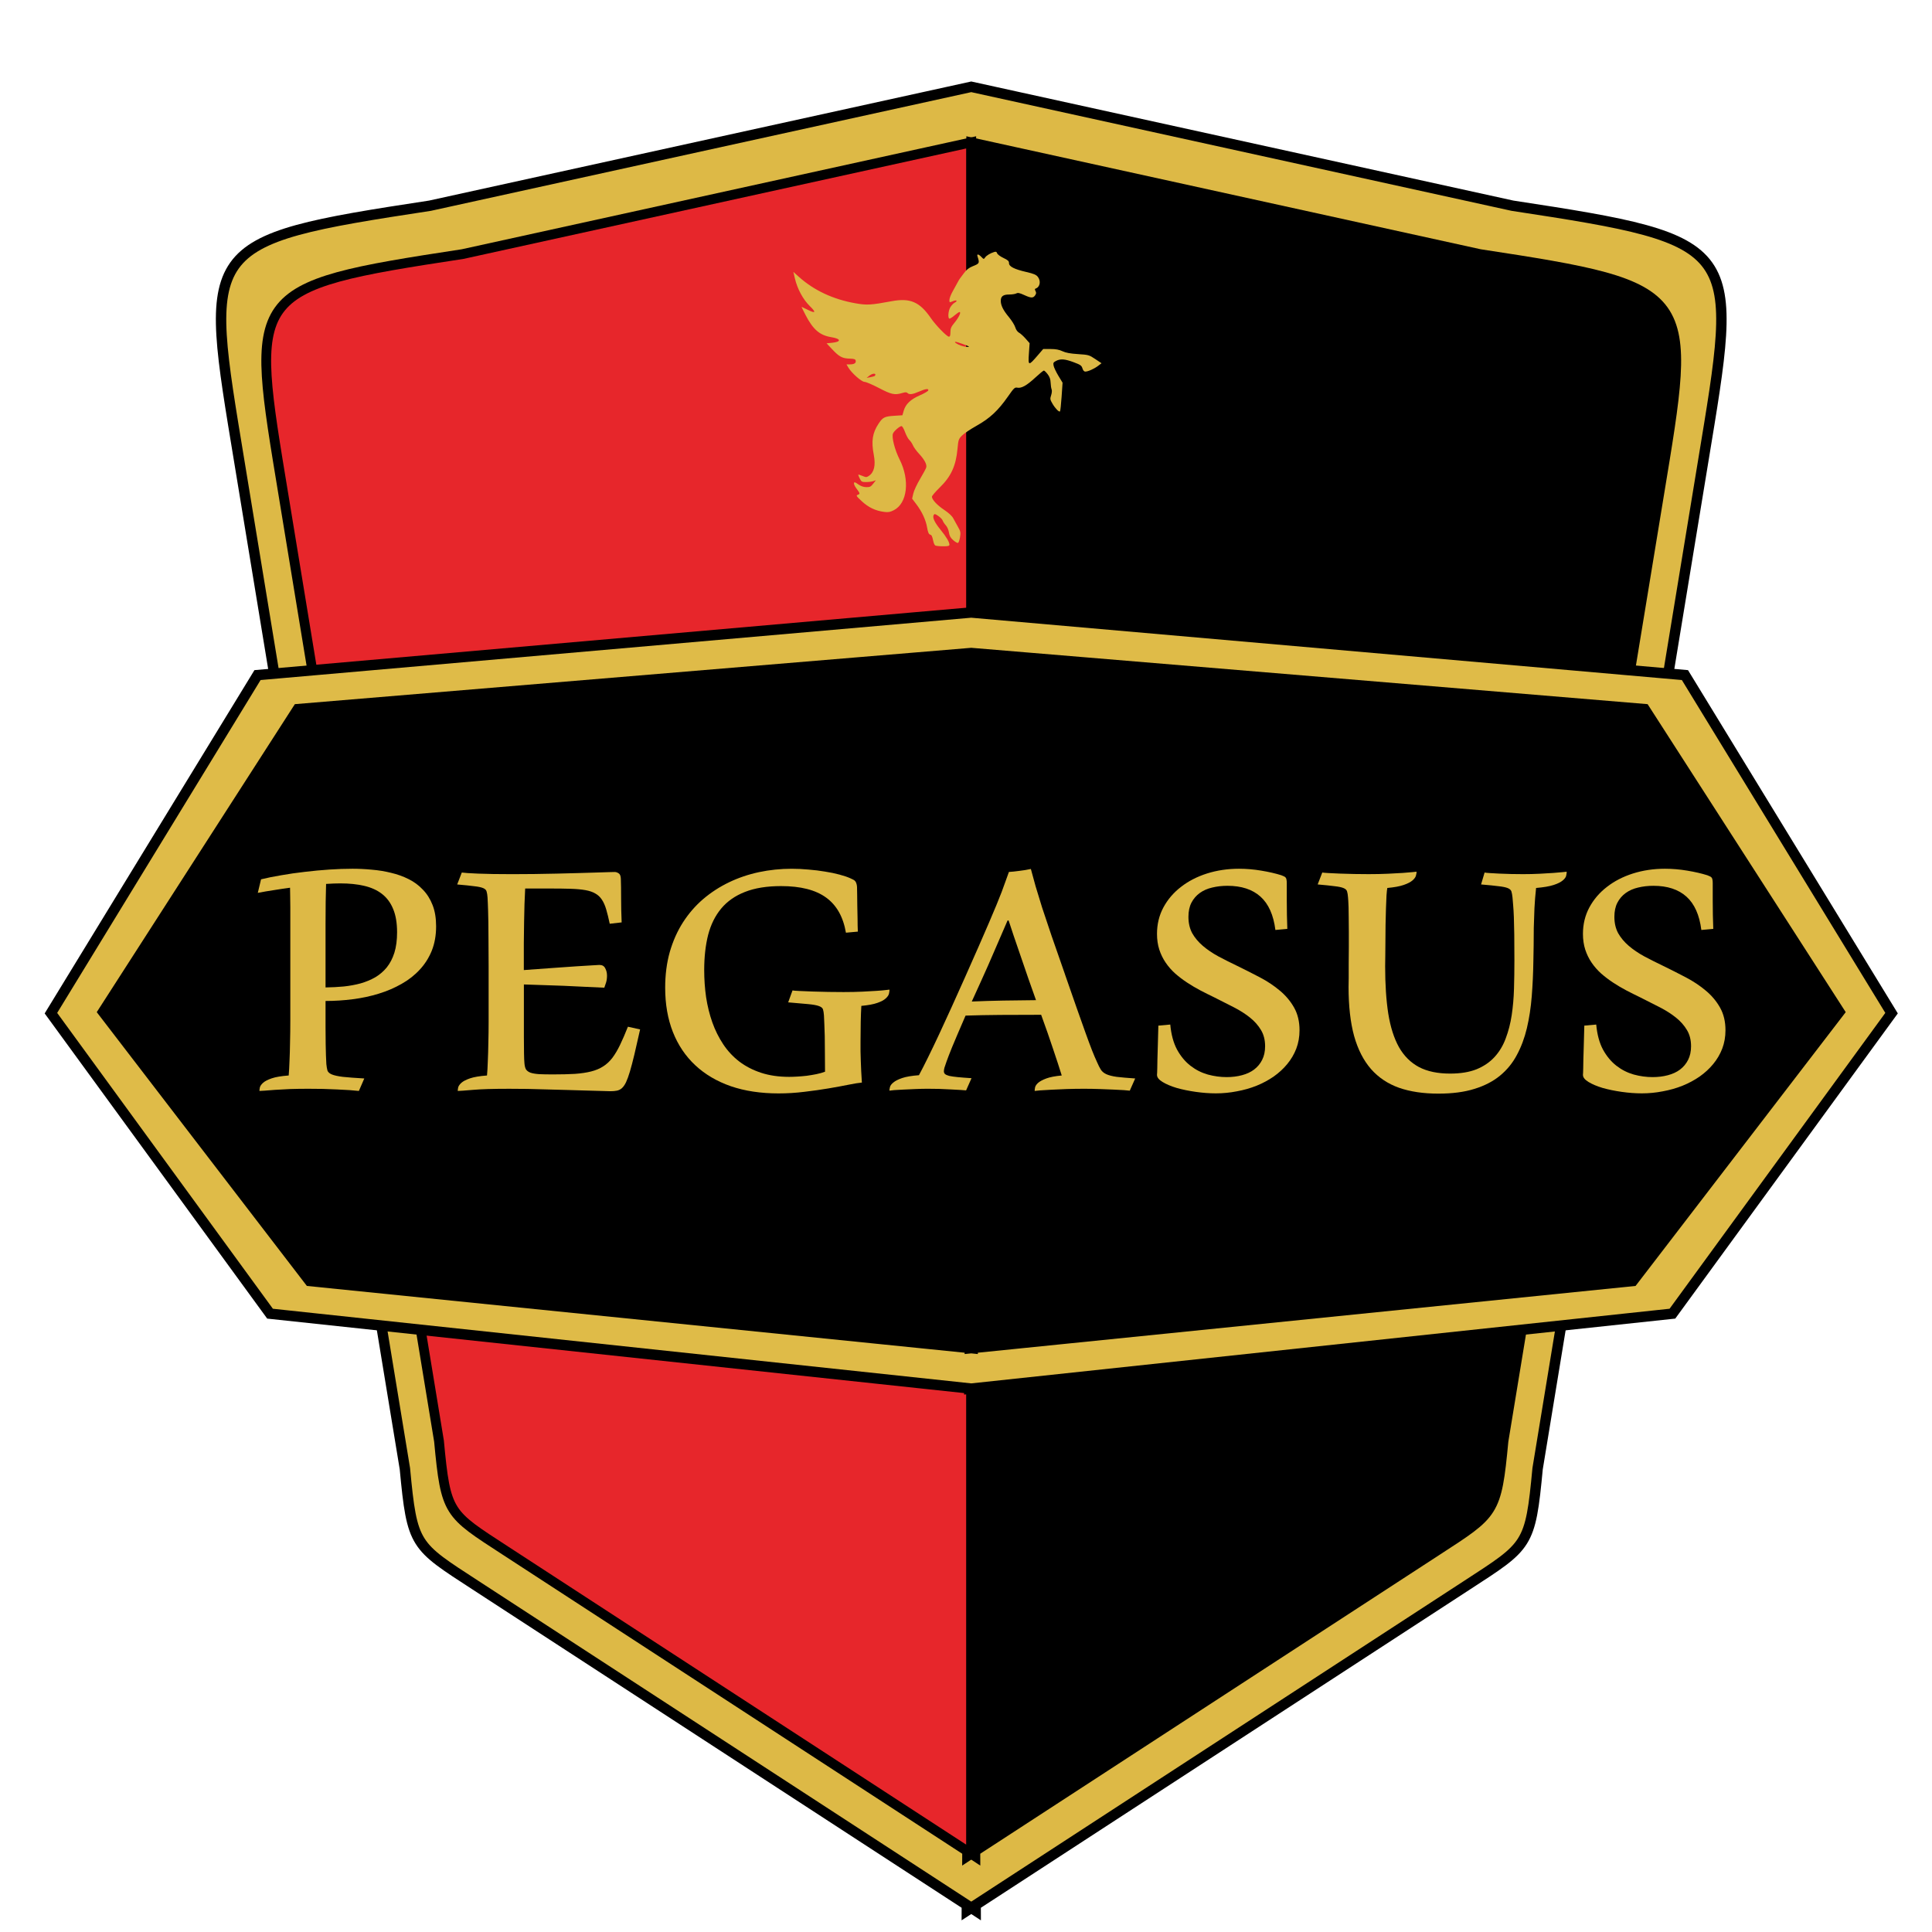
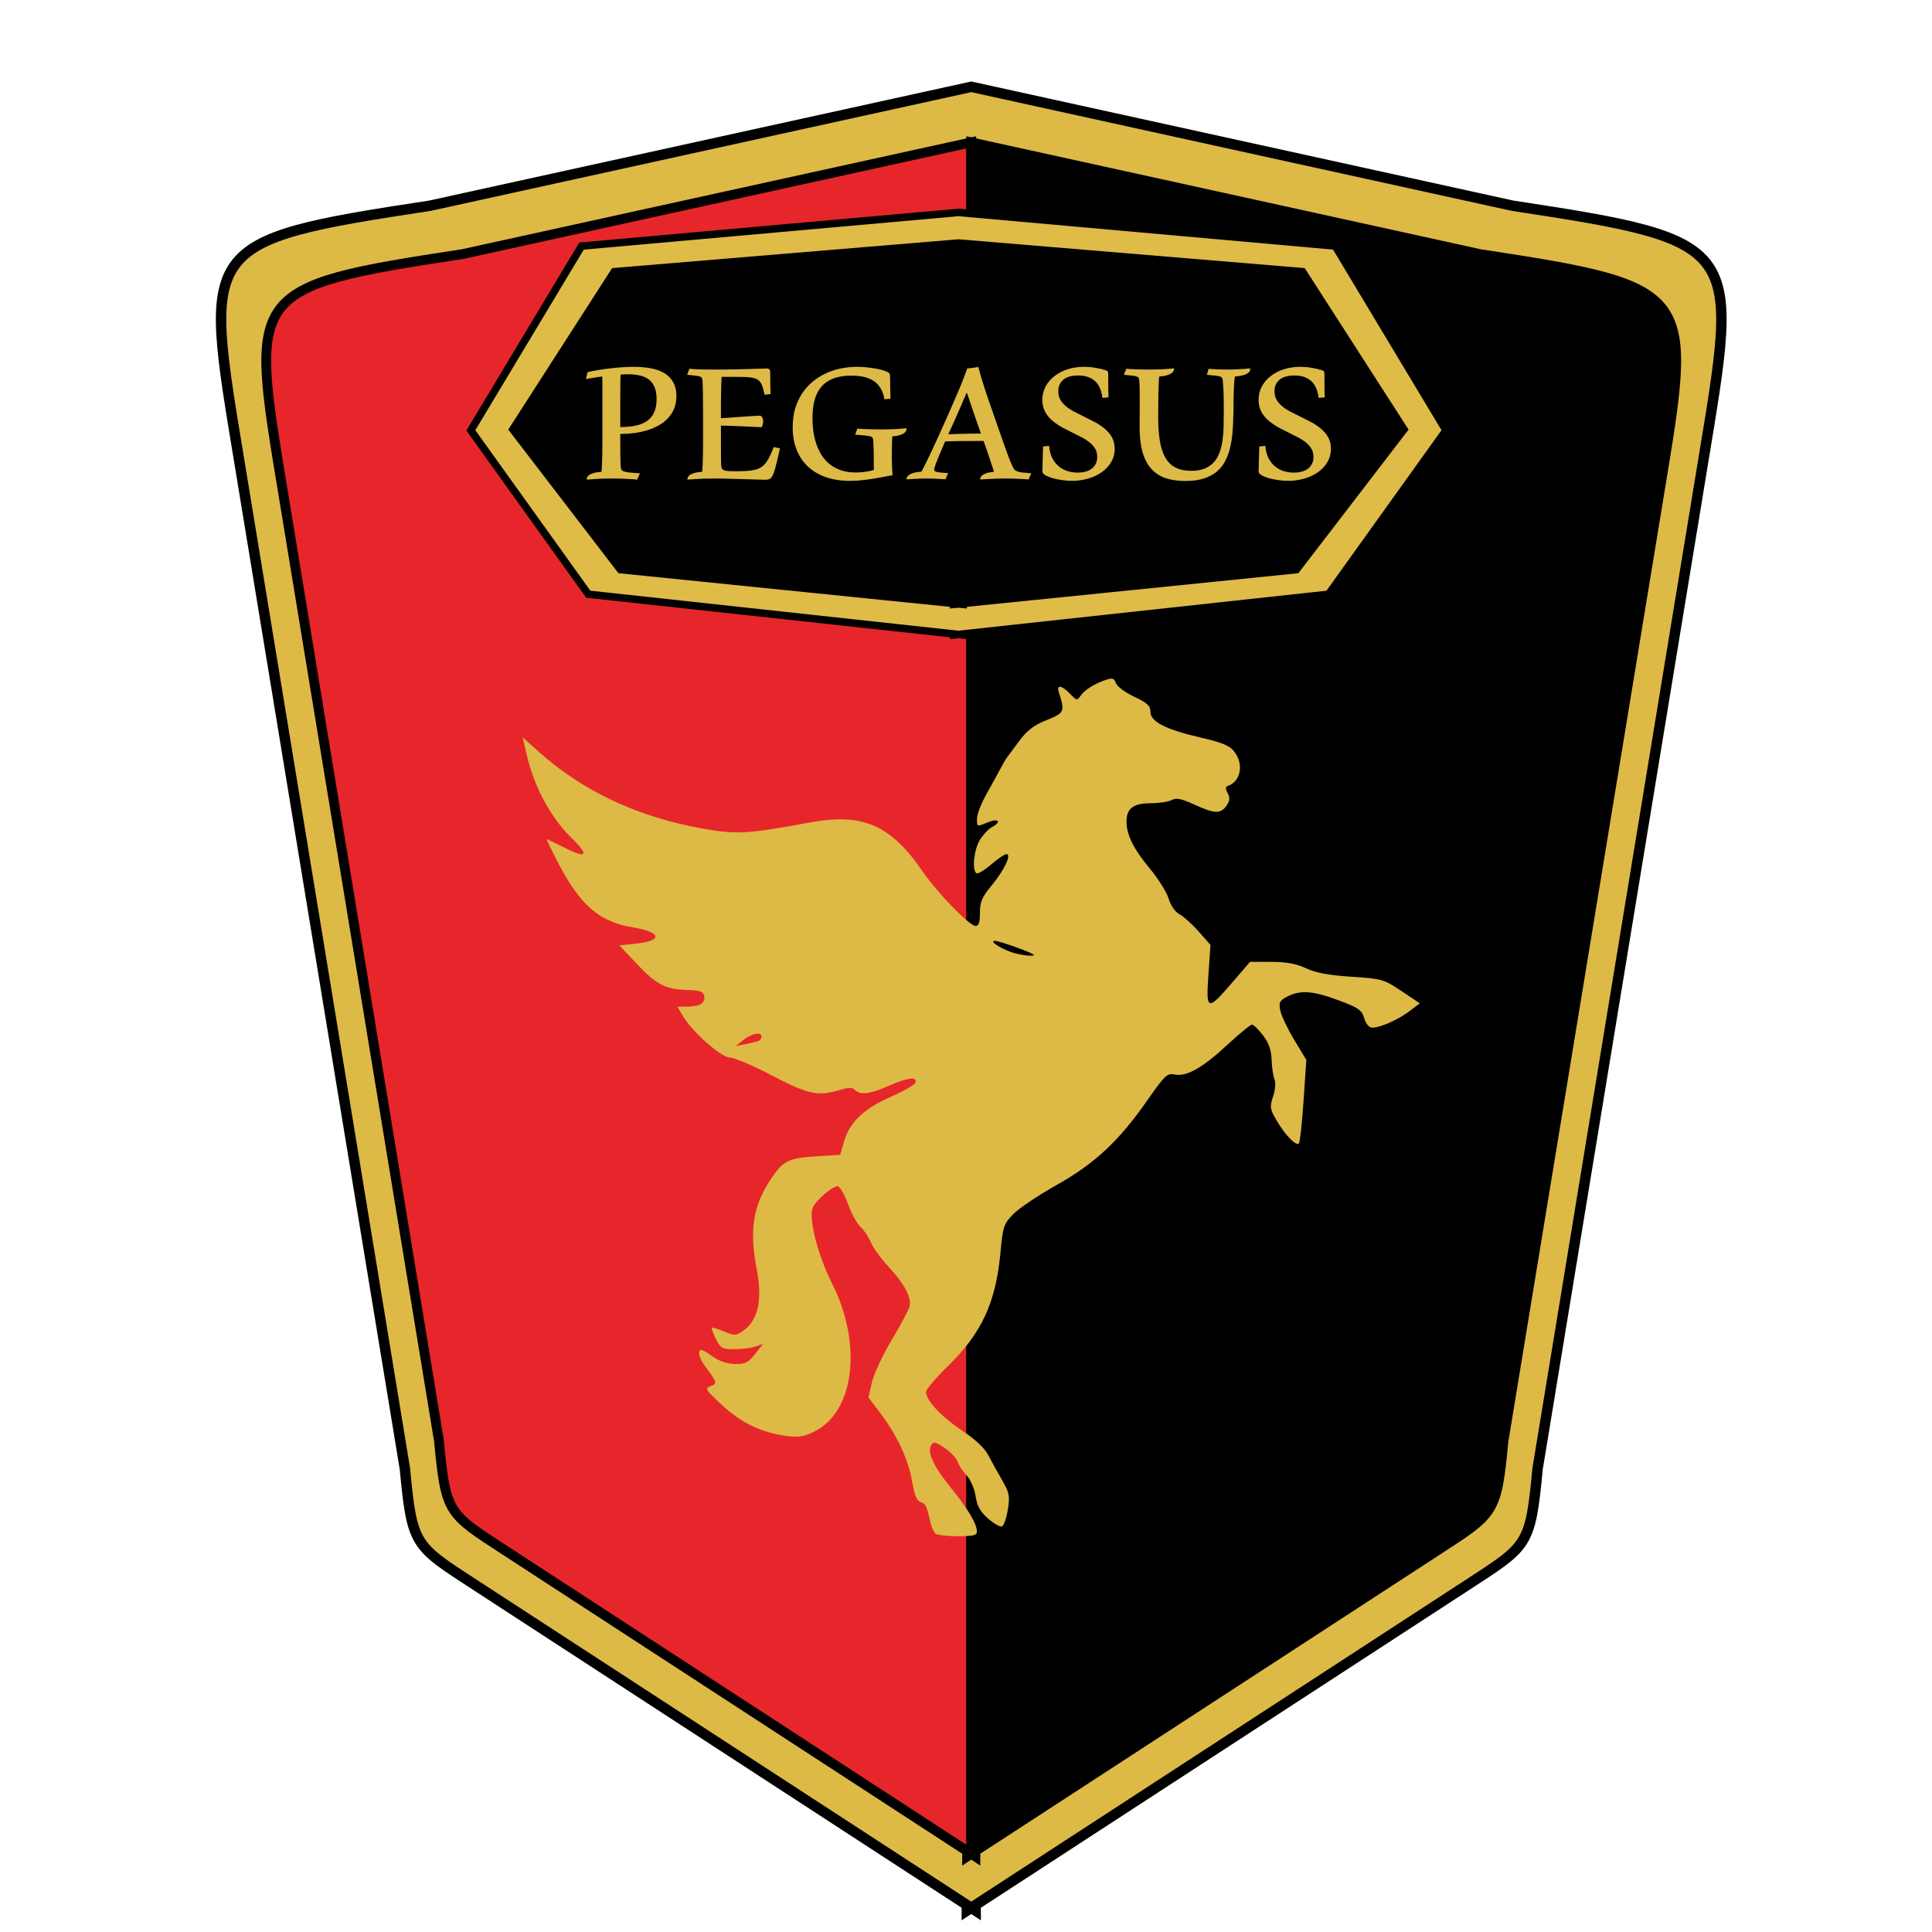
<svg xmlns="http://www.w3.org/2000/svg" version="1.1" id="svg2" width="256" height="256" viewBox="0 0 256 256">
  <defs id="defs6" />
-   <g id="g983" transform="matrix(1.378717,0,0,1.378717,-297.1198,-54.2675)">
-     <g id="g880">
-       <path style="fill:#ddb946;fill-opacity:1;stroke:#000000;stroke-width:1px;stroke-linecap:butt;stroke-linejoin:miter;stroke-opacity:1" d="m 308.849,47.704 -52.014,11.426 c -22.25,3.389 -21.761,3.713 -18.312,24.689 l 15.895,96.695 c 0.702,7.434 0.923,7.381 6.793,11.201 l 47.215,30.727 -0.002,0.553 0.426,-0.277 0.424,0.277 -0.002,-0.553 47.215,-30.727 c 5.87,-3.82 6.091,-3.767 6.793,-11.201 L 379.173,83.819 C 382.621,62.843 383.112,62.519 360.862,59.13 Z" id="path819" />
-       <g id="g874" transform="translate(-38.74996,-23.09304)">
-         <path id="path819-7" d="M 347.598,76.135 V 240.615 l -0.398,0.262 0.002,-0.52 -44.373,-28.877 c -5.517,-3.59 -5.723,-3.54 -6.383,-10.527 l -14.939,-90.875 c -3.241,-19.714 -3.701,-20.02 17.209,-23.205 z" style="fill:#e7262b;fill-opacity:1;stroke:#000000;stroke-width:0.94px;stroke-linecap:butt;stroke-linejoin:miter;stroke-opacity:1" />
-         <path id="path819-7-3" d="M 347.598,76.135 V 240.615 l 0.398,0.262 -0.002,-0.52 44.373,-28.877 c 5.517,-3.59 5.723,-3.54 6.383,-10.527 l 14.939,-90.875 c 3.241,-19.714 3.701,-20.02 -17.209,-23.205 z" style="fill:#000000;fill-opacity:1;stroke:#000000;stroke-width:0.94px;stroke-linecap:butt;stroke-linejoin:miter;stroke-opacity:1" />
-       </g>
+   <g id="g880" transform="matrix(1.378717,0,0,1.378717,-297.1198,-54.2675)">
+     <path id="path819" d="m 308.849,47.704 -52.014,11.426 c -22.25,3.389 -21.761,3.713 -18.312,24.689 l 15.895,96.695 c 0.702,7.434 0.923,7.381 6.793,11.201 l 47.215,30.727 -0.002,0.553 0.426,-0.277 0.424,0.277 -0.002,-0.553 47.215,-30.727 c 5.87,-3.82 6.091,-3.767 6.793,-11.201 L 379.173,83.819 C 382.621,62.843 383.112,62.519 360.862,59.13 Z" style="fill:#ddb946;fill-opacity:1;stroke:#000000;stroke-width:1px;stroke-linecap:butt;stroke-linejoin:miter;stroke-opacity:1" />
+     <g transform="translate(-38.74996,-23.09304)" id="g874">
+       <path style="fill:#e7262b;fill-opacity:1;stroke:#000000;stroke-width:0.94px;stroke-linecap:butt;stroke-linejoin:miter;stroke-opacity:1" d="M 347.598,76.135 V 240.615 l -0.398,0.262 0.002,-0.52 -44.373,-28.877 c -5.517,-3.59 -5.723,-3.54 -6.383,-10.527 l -14.939,-90.875 c -3.241,-19.714 -3.701,-20.02 17.209,-23.205 z" id="path819-7" />
+       <path style="fill:#000000;fill-opacity:1;stroke:#000000;stroke-width:0.94px;stroke-linecap:butt;stroke-linejoin:miter;stroke-opacity:1" d="M 347.598,76.135 V 240.615 l 0.398,0.262 -0.002,-0.52 44.373,-28.877 c 5.517,-3.59 5.723,-3.54 6.383,-10.527 l 14.939,-90.875 c 3.241,-19.714 3.701,-20.02 -17.209,-23.205 z" id="path819-7-3" />
    </g>
-     <g transform="translate(291.5296,-17.15483)" id="g932">
-       <path style="fill:#dfbb48;fill-opacity:1;stroke:#000000;stroke-width:1px;stroke-linecap:butt;stroke-linejoin:miter;stroke-opacity:1" d="m 17.318,115.381 -68.594,6.016 -19.855,32.492 21.059,28.881 67.205,7.182 v 0.039 l 0.186,-0.019 0.186,0.019 v -0.039 L 84.707,182.769 105.768,153.888 85.91,121.396 Z" id="path882" />
-       <path style="fill:#000000;fill-opacity:1;stroke:#000000;stroke-width:0.92px;stroke-linecap:butt;stroke-linejoin:miter;stroke-opacity:1" d="m 17.318,119.236 -64.742,5.394 -18.741,29.137 19.876,25.899 63.432,6.44 v 0.035 l 0.175,-0.018 0.175,0.018 v -0.035 l 63.43,-6.44 19.878,-25.899 -18.742,-29.137 z" id="path882-6" />
+   </g>
+   <path style="fill:#ddb946;fill-opacity:1;stroke-width:0.396" d="m 124.028,203.256 c -0.255,-0.162 -0.584,-0.829 -0.731,-1.481 -0.512,-2.279 -0.635,-2.534 -1.322,-2.752 -0.494,-0.157 -0.815,-0.937 -1.121,-2.722 -0.504,-2.943 -1.955,-6.071 -4.18,-9.011 l -1.6,-2.114 0.463,-2.006 c 0.254,-1.103 1.421,-3.612 2.593,-5.574 1.171,-1.963 2.244,-3.961 2.383,-4.44 0.335,-1.152 -0.655,-3.03 -2.837,-5.38 -0.966,-1.04 -1.998,-2.471 -2.294,-3.18 -0.296,-0.708 -0.91,-1.625 -1.365,-2.037 -0.455,-0.412 -1.207,-1.791 -1.672,-3.064 -0.464,-1.274 -1.074,-2.316 -1.356,-2.316 -0.721,0 -2.969,1.963 -3.313,2.894 -0.538,1.453 0.713,6.301 2.576,9.99 4.013,7.944 3.002,16.871 -2.213,19.549 -1.434,0.737 -2.16,0.869 -3.701,0.676 -3.352,-0.421 -6.076,-1.707 -8.64,-4.081 -2.228,-2.062 -2.34,-2.247 -1.547,-2.54 0.92,-0.341 0.879,-0.497 -0.687,-2.584 -0.524,-0.698 -0.893,-1.549 -0.821,-1.89 0.108,-0.509 0.399,-0.43 1.621,0.443 0.996,0.711 2.027,1.074 3.111,1.097 1.393,0.029 1.769,-0.156 2.669,-1.311 l 1.047,-1.345 -0.987,0.346 c -0.543,0.19 -1.789,0.35 -2.771,0.354 -1.64,0.006 -1.839,-0.102 -2.466,-1.359 -0.375,-0.751 -0.625,-1.423 -0.556,-1.492 0.069,-0.069 0.794,0.154 1.612,0.495 1.344,0.562 1.576,0.562 2.426,0.006 2.07,-1.356 2.714,-4.065 1.936,-8.133 -1.014,-5.298 -0.531,-8.453 1.842,-12.035 1.623,-2.451 2.33,-2.805 6.07,-3.044 l 3.132,-0.2 0.527,-1.814 c 0.727,-2.502 2.661,-4.333 6.209,-5.881 1.652,-0.72 3.1,-1.558 3.216,-1.862 0.326,-0.848 -1.036,-0.681 -3.567,0.439 -2.457,1.087 -3.72,1.237 -4.429,0.528 -0.353,-0.353 -0.83,-0.353 -2.008,0 -2.906,0.871 -4.166,0.602 -8.986,-1.916 -2.504,-1.308 -5.014,-2.379 -5.577,-2.379 -1.14,0 -5.008,-3.422 -6.24,-5.52 l -0.716,-1.22 1.311,-0.006 c 1.664,-0.009 2.418,-0.484 2.239,-1.415 -0.115,-0.596 -0.549,-0.744 -2.35,-0.799 -2.824,-0.087 -4.029,-0.731 -6.711,-3.589 l -2.175,-2.318 2.072,-0.208 c 3.72,-0.374 3.565,-1.542 -0.287,-2.172 -4.42,-0.723 -6.973,-2.921 -9.879,-8.507 -0.912,-1.753 -1.604,-3.186 -1.539,-3.185 0.066,9e-4 0.997,0.447 2.069,0.991 3.336,1.692 3.7,1.262 1.094,-1.29 -2.624,-2.57 -4.82,-6.65 -5.769,-10.717 l -0.578,-2.478 2.048,1.842 c 5.903,5.31 13.284,8.764 21.985,10.287 4.351,0.762 5.869,0.671 13.959,-0.832 7.077,-1.315 10.774,0.294 15.065,6.556 1.877,2.739 6.153,7.136 6.94,7.136 0.436,0 0.593,-0.461 0.593,-1.741 0,-1.445 0.268,-2.065 1.574,-3.646 1.671,-2.022 2.659,-4.128 1.937,-4.128 -0.227,0 -1.135,0.619 -2.019,1.376 -0.884,0.757 -1.76,1.281 -1.946,1.166 -0.618,-0.382 -0.348,-3.116 0.434,-4.399 0.424,-0.695 1.137,-1.459 1.584,-1.699 1.374,-0.735 0.907,-1.25 -0.573,-0.632 -1.387,0.579 -1.388,0.579 -1.38,-0.49 0.003,-0.589 0.562,-2.051 1.24,-3.25 0.678,-1.199 1.512,-2.716 1.855,-3.37 0.342,-0.654 0.763,-1.368 0.936,-1.586 0.173,-0.218 0.902,-1.196 1.622,-2.173 0.92,-1.25 1.892,-2.013 3.276,-2.574 2.737,-1.108 2.755,-1.146 1.895,-3.876 -0.311,-0.987 0.425,-0.858 1.504,0.263 0.896,0.931 0.935,0.936 1.453,0.196 0.542,-0.774 1.976,-1.633 3.525,-2.11 0.643,-0.198 0.922,-0.071 1.104,0.505 0.135,0.423 1.219,1.231 2.411,1.795 1.77,0.838 2.166,1.206 2.166,2.014 0,1.309 2.03,2.341 6.734,3.424 2.78,0.64 3.747,1.046 4.365,1.832 1.302,1.655 0.872,3.982 -0.842,4.553 -0.34,0.113 -0.347,0.366 -0.029,0.965 0.334,0.624 0.296,1.009 -0.164,1.666 -0.775,1.106 -1.557,1.077 -4.256,-0.159 -1.729,-0.792 -2.384,-0.922 -2.995,-0.595 -0.43,0.23 -1.673,0.419 -2.762,0.419 -2.308,0 -3.226,0.689 -3.226,2.42 0,1.778 0.929,3.645 3.13,6.29 1.096,1.317 2.201,3.09 2.456,3.939 0.281,0.936 0.852,1.752 1.451,2.073 0.543,0.291 1.686,1.322 2.539,2.291 l 1.551,1.762 -0.268,3.894 c -0.34,4.939 -0.189,4.976 3.384,0.821 l 2.13,-2.478 2.815,0.009 c 2.03,0.006 3.312,0.243 4.599,0.85 1.28,0.604 2.974,0.919 5.999,1.117 4.079,0.266 4.294,0.328 6.647,1.9 l 2.432,1.624 -1.317,1.004 c -1.511,1.152 -3.887,2.218 -4.946,2.218 -0.467,0 -0.858,-0.443 -1.103,-1.247 -0.332,-1.091 -0.752,-1.386 -3.353,-2.356 -3.431,-1.279 -5.099,-1.408 -6.802,-0.528 -1.071,0.554 -1.184,0.772 -0.964,1.872 0.137,0.685 0.969,2.437 1.85,3.894 l 1.601,2.649 -0.37,5.407 c -0.203,2.974 -0.48,5.517 -0.615,5.652 -0.378,0.378 -1.809,-1.083 -2.922,-2.982 -0.925,-1.578 -0.964,-1.834 -0.5,-3.242 0.288,-0.873 0.369,-1.838 0.189,-2.251 -0.174,-0.398 -0.346,-1.56 -0.385,-2.582 -0.05,-1.339 -0.37,-2.254 -1.146,-3.271 -0.592,-0.777 -1.248,-1.412 -1.457,-1.412 -0.209,0 -1.693,1.217 -3.298,2.706 -3.291,3.052 -5.372,4.218 -6.957,3.901 -0.977,-0.195 -1.288,0.099 -3.614,3.429 -3.793,5.427 -6.946,8.365 -12.074,11.248 -2.398,1.348 -4.964,3.076 -5.701,3.838 -1.251,1.295 -1.363,1.632 -1.679,5.061 -0.611,6.625 -2.494,10.707 -6.927,15.021 -1.616,1.573 -2.939,3.134 -2.939,3.47 0,1.117 2.022,3.283 4.775,5.112 1.746,1.161 2.988,2.325 3.468,3.25 0.411,0.793 1.237,2.286 1.834,3.319 0.976,1.687 1.053,2.087 0.758,3.932 -0.181,1.13 -0.535,2.122 -0.787,2.206 -0.252,0.084 -1.079,-0.393 -1.838,-1.059 -1.038,-0.911 -1.445,-1.644 -1.642,-2.956 -0.15,-0.999 -0.664,-2.179 -1.203,-2.761 -0.518,-0.559 -1.058,-1.381 -1.199,-1.827 -0.142,-0.446 -0.908,-1.252 -1.702,-1.792 -1.251,-0.85 -1.491,-0.9 -1.787,-0.371 -0.542,0.968 0.321,2.82 2.641,5.676 2.244,2.761 3.423,4.751 3.423,5.776 0,0.49 -0.502,0.613 -2.478,0.608 -1.363,-0.003 -2.687,-0.139 -2.942,-0.301 z M 100.606,137.881 c 0.164,-0.096 0.297,-0.343 0.297,-0.548 0,-0.645 -1.346,-0.389 -2.379,0.452 l -0.991,0.807 1.388,-0.268 c 0.763,-0.147 1.521,-0.347 1.685,-0.443 z m 36.341,-11.392 c -0.323,-0.319 -4.536,-1.819 -5.11,-1.819 -0.778,-2.6e-4 0.564,0.925 2.17,1.496 1.165,0.414 3.267,0.645 2.94,0.322 z" id="path945" />
+   <g id="g905" transform="translate(-4.949747,-0.7071068)">
+     <g id="g892">
+       <path style="fill:#dfbb48;fill-opacity:1;stroke:#000000;stroke-width:1.983;stroke-linecap:butt;stroke-linejoin:miter;stroke-miterlimit:4;stroke-dasharray:none;stroke-opacity:1;paint-order:stroke fill markers" d="m 131.944,29.353 -49.643,4.43 -14.37,23.926 15.241,21.267 48.638,5.288 v 0.029 l 0.134,-0.014 0.134,0.014 v -0.029 L 180.715,78.977 195.957,57.71 181.586,33.783 Z" id="path882" />
+       <path style="fill:#000000;fill-opacity:1;stroke:#000000;stroke-width:2;stroke-linecap:butt;stroke-linejoin:miter;stroke-miterlimit:4;stroke-dasharray:none;stroke-opacity:1;paint-order:stroke fill markers" d="m 131.944,33.414 -45.312,3.775 -13.116,20.392 13.911,18.126 44.395,4.507 v 0.025 l 0.123,-0.012 0.123,0.012 v -0.025 L 176.46,75.708 190.372,57.582 177.255,37.189 Z" id="path882-6" />
    </g>
-     <path id="path945" d="m 305.396,91.791 c -0.064,-0.04 -0.146,-0.206 -0.182,-0.369 -0.128,-0.568 -0.158,-0.631 -0.329,-0.686 -0.123,-0.039 -0.203,-0.233 -0.279,-0.678 -0.126,-0.733 -0.487,-1.513 -1.041,-2.245 l -0.399,-0.527 0.115,-0.5 c 0.063,-0.275 0.354,-0.9 0.646,-1.389 0.292,-0.489 0.559,-0.987 0.594,-1.106 0.083,-0.287 -0.163,-0.755 -0.707,-1.34 -0.241,-0.259 -0.498,-0.616 -0.571,-0.792 -0.074,-0.177 -0.227,-0.405 -0.34,-0.507 -0.113,-0.103 -0.301,-0.446 -0.416,-0.763 -0.116,-0.317 -0.268,-0.577 -0.338,-0.577 -0.18,0 -0.74,0.489 -0.826,0.721 -0.134,0.362 0.178,1.57 0.642,2.489 1,1.979 0.748,4.203 -0.551,4.87 -0.357,0.184 -0.538,0.217 -0.922,0.168 -0.835,-0.105 -1.514,-0.425 -2.152,-1.017 -0.555,-0.514 -0.583,-0.56 -0.385,-0.633 0.229,-0.085 0.219,-0.124 -0.171,-0.644 -0.131,-0.174 -0.223,-0.386 -0.205,-0.471 0.027,-0.127 0.099,-0.107 0.404,0.11 0.248,0.177 0.505,0.268 0.775,0.273 0.347,0.007 0.441,-0.039 0.665,-0.327 l 0.261,-0.335 -0.246,0.086 c -0.135,0.047 -0.446,0.087 -0.69,0.088 -0.409,0.002 -0.458,-0.025 -0.614,-0.339 -0.093,-0.187 -0.156,-0.354 -0.139,-0.372 0.017,-0.017 0.198,0.038 0.401,0.123 0.335,0.14 0.393,0.14 0.604,0.001 0.516,-0.338 0.676,-1.013 0.482,-2.026 -0.253,-1.32 -0.132,-2.106 0.459,-2.998 0.404,-0.611 0.58,-0.699 1.512,-0.758 l 0.78,-0.05 0.131,-0.452 c 0.181,-0.623 0.663,-1.08 1.547,-1.465 0.412,-0.179 0.772,-0.388 0.801,-0.464 0.081,-0.211 -0.258,-0.17 -0.889,0.109 -0.612,0.271 -0.927,0.308 -1.103,0.132 -0.088,-0.088 -0.207,-0.088 -0.5,0 -0.724,0.217 -1.038,0.15 -2.239,-0.477 -0.624,-0.326 -1.249,-0.593 -1.389,-0.593 -0.284,0 -1.248,-0.852 -1.555,-1.375 l -0.178,-0.304 0.327,-0.002 c 0.415,-0.002 0.603,-0.121 0.558,-0.353 -0.029,-0.149 -0.137,-0.185 -0.585,-0.199 -0.704,-0.022 -1.004,-0.182 -1.672,-0.894 l -0.542,-0.577 0.516,-0.052 c 0.927,-0.093 0.888,-0.384 -0.072,-0.541 -1.101,-0.18 -1.737,-0.728 -2.461,-2.119 -0.227,-0.437 -0.4,-0.794 -0.383,-0.793 0.016,2.26e-4 0.248,0.111 0.516,0.247 0.831,0.422 0.922,0.314 0.273,-0.321 -0.654,-0.64 -1.201,-1.657 -1.437,-2.67 l -0.144,-0.617 0.51,0.459 c 1.471,1.323 3.31,2.183 5.477,2.563 1.084,0.19 1.462,0.167 3.478,-0.207 1.763,-0.328 2.684,0.073 3.753,1.633 0.468,0.682 1.533,1.778 1.729,1.778 0.109,0 0.148,-0.115 0.148,-0.434 0,-0.36 0.067,-0.514 0.392,-0.908 0.416,-0.504 0.663,-1.028 0.483,-1.028 -0.057,0 -0.283,0.154 -0.503,0.343 -0.22,0.188 -0.438,0.319 -0.485,0.29 -0.154,-0.095 -0.087,-0.776 0.108,-1.096 0.106,-0.173 0.283,-0.364 0.395,-0.423 0.342,-0.183 0.226,-0.311 -0.143,-0.157 -0.345,0.144 -0.346,0.144 -0.344,-0.122 6.7e-4,-0.147 0.14,-0.511 0.309,-0.81 0.169,-0.299 0.377,-0.677 0.462,-0.84 0.085,-0.163 0.19,-0.341 0.233,-0.395 0.043,-0.054 0.225,-0.298 0.404,-0.541 0.229,-0.311 0.471,-0.502 0.816,-0.641 0.682,-0.276 0.686,-0.286 0.472,-0.966 -0.077,-0.246 0.106,-0.214 0.375,0.065 0.223,0.232 0.233,0.233 0.362,0.049 0.135,-0.193 0.492,-0.407 0.878,-0.526 0.16,-0.049 0.23,-0.018 0.275,0.126 0.034,0.105 0.304,0.307 0.601,0.447 0.441,0.209 0.54,0.301 0.54,0.502 0,0.326 0.506,0.583 1.678,0.853 0.693,0.159 0.934,0.261 1.087,0.456 0.324,0.412 0.217,0.992 -0.21,1.134 -0.085,0.028 -0.086,0.091 -0.007,0.24 0.083,0.155 0.074,0.251 -0.041,0.415 -0.193,0.276 -0.388,0.268 -1.06,-0.04 -0.431,-0.197 -0.594,-0.23 -0.746,-0.148 -0.107,0.057 -0.417,0.104 -0.688,0.104 -0.575,0 -0.804,0.172 -0.804,0.603 0,0.443 0.231,0.908 0.78,1.567 0.273,0.328 0.548,0.77 0.612,0.981 0.07,0.233 0.212,0.436 0.361,0.516 0.135,0.072 0.42,0.329 0.633,0.571 l 0.386,0.439 -0.067,0.97 c -0.085,1.231 -0.047,1.24 0.843,0.205 l 0.531,-0.617 0.701,0.002 c 0.506,0.002 0.825,0.061 1.146,0.212 0.319,0.15 0.741,0.229 1.495,0.278 1.016,0.066 1.07,0.082 1.656,0.473 l 0.606,0.405 -0.328,0.25 c -0.376,0.287 -0.968,0.553 -1.232,0.553 -0.116,0 -0.214,-0.11 -0.275,-0.311 -0.083,-0.272 -0.187,-0.345 -0.835,-0.587 -0.855,-0.319 -1.27,-0.351 -1.695,-0.131 -0.267,0.138 -0.295,0.192 -0.24,0.466 0.034,0.171 0.241,0.607 0.461,0.97 l 0.399,0.66 -0.092,1.347 c -0.051,0.741 -0.12,1.374 -0.153,1.408 -0.094,0.094 -0.451,-0.27 -0.728,-0.743 -0.23,-0.393 -0.24,-0.457 -0.125,-0.808 0.072,-0.218 0.092,-0.458 0.047,-0.561 -0.043,-0.099 -0.086,-0.389 -0.096,-0.643 -0.012,-0.334 -0.092,-0.561 -0.286,-0.815 -0.148,-0.193 -0.311,-0.352 -0.363,-0.352 -0.052,0 -0.422,0.303 -0.822,0.674 -0.82,0.76 -1.338,1.051 -1.733,0.972 -0.243,-0.049 -0.321,0.025 -0.9,0.854 -0.945,1.352 -1.73,2.084 -3.008,2.802 -0.598,0.336 -1.237,0.766 -1.42,0.956 -0.312,0.323 -0.34,0.407 -0.418,1.261 -0.152,1.651 -0.621,2.668 -1.726,3.742 -0.403,0.392 -0.732,0.781 -0.732,0.864 0,0.278 0.504,0.818 1.19,1.274 0.435,0.289 0.744,0.579 0.864,0.81 0.102,0.197 0.308,0.57 0.457,0.827 0.243,0.42 0.262,0.52 0.189,0.98 -0.045,0.281 -0.133,0.529 -0.196,0.55 -0.063,0.021 -0.269,-0.098 -0.458,-0.264 -0.259,-0.227 -0.36,-0.41 -0.409,-0.736 -0.037,-0.249 -0.165,-0.543 -0.3,-0.688 -0.129,-0.139 -0.263,-0.344 -0.299,-0.455 -0.035,-0.111 -0.226,-0.312 -0.424,-0.447 -0.312,-0.212 -0.371,-0.224 -0.445,-0.092 -0.135,0.241 0.08,0.703 0.658,1.414 0.559,0.688 0.853,1.184 0.853,1.439 0,0.122 -0.125,0.153 -0.617,0.152 -0.34,-6.72e-4 -0.669,-0.035 -0.733,-0.075 z M 299.56,75.504 c 0.041,-0.024 0.074,-0.085 0.074,-0.137 0,-0.161 -0.335,-0.097 -0.593,0.112 l -0.247,0.201 0.346,-0.067 c 0.19,-0.037 0.379,-0.086 0.42,-0.11 z m 9.054,-2.838 c -0.08,-0.079 -1.13,-0.453 -1.273,-0.453 -0.194,-6.7e-5 0.141,0.231 0.541,0.373 0.29,0.103 0.814,0.161 0.733,0.08 z" style="fill:#ddb946;fill-opacity:1;stroke-width:0.099" />
-     <g id="text949" style="font-style:normal;font-variant:normal;font-weight:normal;font-stretch:normal;font-size:85.333px;line-height:1.25;font-family:'Digital Dismay';-inkscape-font-specification:'Digital Dismay';letter-spacing:0px;word-spacing:0px;fill:#ddb946;fill-opacity:1;stroke:none" aria-label="PEGASUS">
+     <g transform="matrix(0.6998795,0,0,0.6998795,-85.5845,-36.66938)" id="text949" style="font-style:normal;font-variant:normal;font-weight:normal;font-stretch:normal;font-size:85.333px;line-height:1.25;font-family:'Digital Dismay';-inkscape-font-specification:'Digital Dismay';letter-spacing:0px;word-spacing:0px;fill:#ddb946;fill-opacity:1;stroke:none" aria-label="PEGASUS">
      <path id="path951" style="font-style:normal;font-variant:normal;font-weight:normal;font-stretch:normal;font-size:53.333px;font-family:Aldhabi;-inkscape-font-specification:Aldhabi;fill:#ddb946;fill-opacity:1" d="m 243.406,137.464 v -10.924 q 0,-0.612 -0.013,-1.055 0,-0.456 -0.013,-0.807 -0.781,0.104 -1.576,0.234 -0.781,0.117 -1.523,0.26 l 0.312,-1.302 q 0.846,-0.208 1.94,-0.391 1.094,-0.195 2.266,-0.326 1.185,-0.143 2.357,-0.221 1.185,-0.078 2.227,-0.078 0.911,0 1.862,0.091 0.951,0.078 1.836,0.299 0.898,0.208 1.68,0.599 0.794,0.391 1.38,1.016 0.599,0.612 0.938,1.484 0.339,0.859 0.339,2.044 0,1.302 -0.417,2.344 -0.417,1.029 -1.159,1.823 -0.729,0.794 -1.745,1.367 -1.003,0.573 -2.188,0.938 -1.172,0.365 -2.487,0.534 -1.302,0.169 -2.63,0.169 v 2.526 q 0,0.977 0.013,1.628 0.013,0.651 0.026,1.081 0.013,0.43 0.039,0.833 0.039,0.378 0.104,0.612 0.078,0.234 0.417,0.378 0.339,0.143 1.055,0.234 0.729,0.078 2.07,0.156 l -0.521,1.198 q -0.339,-0.039 -0.885,-0.078 -0.547,-0.039 -1.211,-0.065 -0.664,-0.026 -1.38,-0.052 -0.716,-0.013 -1.38,-0.013 -0.938,0 -1.758,0.026 -0.82,0.039 -1.445,0.078 -0.625,0.039 -1.016,0.078 -0.391,0.026 -0.482,0.026 0,-0.117 0.039,-0.326 0.052,-0.221 0.312,-0.456 0.26,-0.234 0.833,-0.43 0.573,-0.195 1.628,-0.273 0.052,-0.586 0.078,-1.406 0.039,-0.82 0.052,-1.797 0.026,-0.977 0.026,-2.057 z m 4.831,-13.203 q -0.273,0 -0.651,0.013 -0.365,0.013 -0.742,0.039 -0.026,0.781 -0.039,1.719 -0.013,0.938 -0.013,2.135 v 6.094 q 0.898,-0.013 1.745,-0.091 0.859,-0.091 1.628,-0.299 0.768,-0.221 1.406,-0.586 0.638,-0.378 1.107,-0.951 0.469,-0.586 0.729,-1.406 0.26,-0.833 0.26,-1.966 0,-1.341 -0.378,-2.24 -0.365,-0.898 -1.068,-1.445 -0.703,-0.547 -1.719,-0.781 -1.003,-0.234 -2.266,-0.234 z" />
      <path id="path953" style="font-style:normal;font-variant:normal;font-weight:normal;font-stretch:normal;font-size:53.333px;font-family:Aldhabi;-inkscape-font-specification:Aldhabi;fill:#ddb946;fill-opacity:1" d="M 265.854,133.974 V 139 q 0,0.977 0.013,1.628 0.013,0.651 0.039,0.898 0.026,0.378 0.143,0.599 0.13,0.208 0.43,0.326 0.299,0.104 0.82,0.143 0.521,0.026 1.341,0.026 1.224,0 2.122,-0.052 0.898,-0.065 1.562,-0.234 0.664,-0.169 1.146,-0.482 0.495,-0.312 0.885,-0.82 0.391,-0.521 0.742,-1.25 0.352,-0.729 0.755,-1.745 l 1.172,0.26 q -0.312,1.406 -0.547,2.396 -0.234,0.977 -0.43,1.641 -0.195,0.651 -0.378,1.042 -0.182,0.378 -0.404,0.573 -0.208,0.182 -0.482,0.234 -0.26,0.052 -0.625,0.052 -0.286,0 -0.898,-0.026 -0.612,-0.013 -1.419,-0.039 -0.807,-0.026 -1.771,-0.052 -0.951,-0.026 -1.94,-0.052 -0.977,-0.026 -1.927,-0.052 -0.951,-0.013 -1.758,-0.013 -2.305,0 -3.49,0.104 -1.198,0.104 -1.458,0.104 0,-0.117 0.039,-0.326 0.052,-0.221 0.312,-0.456 0.26,-0.234 0.833,-0.43 0.573,-0.195 1.628,-0.273 0.052,-0.547 0.078,-1.38 0.039,-0.833 0.052,-1.784 0.026,-0.951 0.026,-1.94 v -5.404 q 0,-1.484 -0.013,-2.526 0,-1.055 -0.013,-1.719 -0.013,-0.677 -0.026,-1.12 -0.013,-0.443 -0.026,-0.716 -0.013,-0.273 -0.026,-0.521 -0.026,-0.365 -0.091,-0.573 -0.052,-0.208 -0.326,-0.326 -0.273,-0.117 -0.859,-0.182 -0.573,-0.078 -1.641,-0.169 l 0.443,-1.146 q 0.326,0.052 1.562,0.104 1.25,0.052 3.281,0.052 1.016,0 2.109,-0.013 1.107,-0.013 2.174,-0.039 1.081,-0.026 2.044,-0.052 0.977,-0.026 1.745,-0.052 0.755,-0.026 1.224,-0.039 0.482,-0.013 0.56,-0.013 0.182,0 0.378,0.13 0.195,0.117 0.208,0.521 0.026,0.755 0.026,1.875 0,1.12 0.052,2.318 l -1.146,0.13 q -0.169,-0.807 -0.339,-1.38 -0.169,-0.573 -0.417,-0.938 -0.247,-0.378 -0.625,-0.586 -0.365,-0.221 -0.951,-0.326 -0.586,-0.104 -1.419,-0.13 -0.833,-0.026 -2.005,-0.026 h -2.37 q -0.039,0.703 -0.065,1.484 -0.026,0.781 -0.039,1.719 -0.013,0.938 -0.026,2.083 0,1.133 0,2.552 1.576,-0.117 2.865,-0.208 1.289,-0.091 2.227,-0.156 0.938,-0.065 1.497,-0.091 0.56,-0.039 0.677,-0.039 0.404,0 0.56,0.326 0.169,0.312 0.169,0.703 0,0.365 -0.091,0.664 -0.091,0.286 -0.169,0.495 -1.016,-0.052 -1.979,-0.091 -0.964,-0.052 -1.914,-0.091 -0.938,-0.039 -1.901,-0.065 -0.951,-0.039 -1.94,-0.065 z" />
      <path id="path955" style="font-style:normal;font-variant:normal;font-weight:normal;font-stretch:normal;font-size:53.333px;font-family:Aldhabi;-inkscape-font-specification:Aldhabi;fill:#ddb946;fill-opacity:1" d="m 296.805,129 q -0.391,-2.279 -1.901,-3.372 -1.51,-1.107 -4.336,-1.107 -2.044,0 -3.464,0.56 -1.406,0.547 -2.279,1.589 -0.872,1.042 -1.263,2.539 -0.378,1.497 -0.378,3.385 0,1.328 0.182,2.604 0.195,1.276 0.599,2.422 0.404,1.133 1.042,2.096 0.638,0.964 1.549,1.667 0.911,0.69 2.096,1.081 1.198,0.391 2.695,0.391 0.339,0 0.781,-0.026 0.443,-0.026 0.911,-0.078 0.469,-0.065 0.924,-0.156 0.456,-0.091 0.833,-0.234 0,-1.068 -0.013,-1.914 0,-0.846 -0.013,-1.497 -0.013,-0.664 -0.039,-1.146 -0.013,-0.495 -0.039,-0.859 -0.026,-0.365 -0.091,-0.573 -0.065,-0.208 -0.404,-0.326 -0.326,-0.117 -1.016,-0.182 -0.677,-0.065 -1.927,-0.169 l 0.417,-1.146 q 0.117,0.026 0.651,0.052 0.534,0.026 1.25,0.052 0.729,0.013 1.536,0.039 0.807,0.013 1.471,0.013 1.003,0 1.81,-0.039 0.807,-0.039 1.38,-0.078 0.573,-0.039 0.885,-0.078 0.312,-0.039 0.339,-0.039 0,0.156 -0.052,0.391 -0.052,0.221 -0.312,0.456 -0.247,0.234 -0.807,0.43 -0.547,0.195 -1.536,0.286 -0.078,1.328 -0.078,3.411 0,0.521 0,0.977 0.013,0.456 0.026,0.924 0.013,0.469 0.039,0.964 0.026,0.495 0.065,1.094 -0.456,0.039 -1.289,0.208 -0.833,0.169 -1.914,0.352 -1.068,0.182 -2.305,0.326 -1.237,0.156 -2.5,0.156 -2.565,0 -4.583,-0.69 -2.018,-0.703 -3.424,-2.018 -1.406,-1.315 -2.148,-3.19 -0.742,-1.888 -0.742,-4.258 0,-1.862 0.443,-3.438 0.456,-1.576 1.263,-2.839 0.82,-1.276 1.94,-2.24 1.133,-0.964 2.487,-1.615 1.354,-0.651 2.878,-0.977 1.536,-0.326 3.151,-0.326 0.794,0 1.615,0.078 0.833,0.065 1.589,0.195 0.755,0.117 1.38,0.286 0.638,0.169 1.042,0.352 0.156,0.065 0.273,0.13 0.117,0.052 0.195,0.143 0.078,0.091 0.117,0.221 0.052,0.13 0.065,0.339 0.013,0.221 0.013,0.703 0.013,0.482 0.013,1.094 0.013,0.599 0.026,1.263 0,0.664 0.026,1.237 z" />
      <path id="path957" style="font-style:normal;font-variant:normal;font-weight:normal;font-stretch:normal;font-size:53.333px;font-family:Aldhabi;-inkscape-font-specification:Aldhabi;fill:#ddb946;fill-opacity:1" d="m 317.859,133.01 q 0.625,1.797 1.107,3.177 0.482,1.367 0.846,2.383 0.365,1.016 0.638,1.719 0.273,0.69 0.482,1.133 0.195,0.456 0.365,0.729 0.169,0.273 0.521,0.443 0.365,0.169 1.003,0.26 0.651,0.078 1.784,0.156 l -0.521,1.172 q -0.156,-0.013 -0.573,-0.052 -0.417,-0.026 -1.016,-0.052 -0.586,-0.026 -1.315,-0.052 -0.716,-0.026 -1.497,-0.026 -0.833,0 -1.654,0.026 -0.807,0.026 -1.471,0.065 -0.664,0.039 -1.107,0.065 -0.43,0.039 -0.508,0.052 0,-0.13 0.039,-0.339 0.052,-0.221 0.299,-0.443 0.26,-0.221 0.781,-0.417 0.521,-0.195 1.484,-0.286 -0.339,-1.094 -0.833,-2.552 -0.482,-1.458 -1.146,-3.281 -2.148,0 -3.919,0.013 -1.771,0.013 -3.346,0.065 -0.456,1.055 -0.768,1.784 -0.312,0.729 -0.521,1.237 -0.195,0.495 -0.326,0.82 -0.13,0.326 -0.208,0.56 -0.143,0.404 -0.208,0.612 -0.052,0.208 -0.052,0.339 0,0.156 0.104,0.26 0.117,0.104 0.404,0.182 0.299,0.065 0.807,0.117 0.521,0.052 1.341,0.104 l -0.521,1.172 q -0.104,-0.013 -0.508,-0.039 -0.404,-0.026 -0.951,-0.052 -0.547,-0.026 -1.146,-0.052 -0.599,-0.013 -1.081,-0.013 -0.534,0 -1.159,0.026 -0.612,0.026 -1.159,0.052 -0.534,0.026 -0.911,0.052 -0.391,0.039 -0.456,0.052 0,-0.13 0.052,-0.339 0.052,-0.221 0.326,-0.443 0.273,-0.234 0.846,-0.43 0.573,-0.195 1.615,-0.273 0.365,-0.677 0.859,-1.68 0.495,-1.003 1.068,-2.227 0.573,-1.224 1.198,-2.604 0.625,-1.393 1.276,-2.839 0.781,-1.758 1.354,-3.06 0.573,-1.315 0.99,-2.279 0.417,-0.977 0.703,-1.667 0.286,-0.703 0.495,-1.237 0.208,-0.547 0.365,-1.003 0.169,-0.456 0.339,-0.938 0.208,-0.013 0.469,-0.039 0.26,-0.026 0.534,-0.065 0.286,-0.039 0.56,-0.078 0.286,-0.052 0.547,-0.104 0.208,0.794 0.456,1.667 0.26,0.872 0.625,2.044 0.378,1.159 0.911,2.721 0.534,1.549 1.289,3.698 z m -0.26,9.805 z m 3.802,0.195 z m -17.461,-0.234 z m 1.901,0.208 z m 3.06,-7.37 q 1.523,-0.065 3.047,-0.091 1.523,-0.013 3.125,-0.039 l -0.729,-2.057 q -0.469,-1.38 -0.951,-2.773 -0.482,-1.38 -0.951,-2.826 h -0.104 q -0.625,1.458 -1.25,2.891 -0.612,1.432 -1.276,2.891 z" />
      <path id="path959" style="font-style:normal;font-variant:normal;font-weight:normal;font-stretch:normal;font-size:53.333px;font-family:Aldhabi;-inkscape-font-specification:Aldhabi;fill:#ddb946;fill-opacity:1" d="m 327.977,137.828 q 0.13,1.432 0.651,2.409 0.534,0.964 1.289,1.549 0.755,0.586 1.667,0.846 0.911,0.247 1.81,0.247 0.794,0 1.471,-0.182 0.69,-0.182 1.172,-0.547 0.495,-0.378 0.768,-0.924 0.286,-0.56 0.286,-1.315 0,-0.898 -0.391,-1.549 -0.391,-0.664 -1.055,-1.198 -0.664,-0.534 -1.549,-0.99 -0.885,-0.456 -1.875,-0.951 -0.677,-0.326 -1.354,-0.677 -0.664,-0.352 -1.276,-0.755 -0.612,-0.404 -1.146,-0.872 -0.521,-0.469 -0.911,-1.042 -0.391,-0.573 -0.612,-1.25 -0.221,-0.69 -0.221,-1.51 0,-1.393 0.612,-2.539 0.625,-1.159 1.693,-1.979 1.068,-0.833 2.5,-1.289 1.445,-0.456 3.073,-0.456 1.068,0 2.148,0.182 1.094,0.182 1.927,0.443 0.169,0.065 0.273,0.117 0.104,0.052 0.156,0.13 0.052,0.078 0.065,0.195 0.026,0.117 0.026,0.312 v 1.693 q 0,0.651 0.013,1.38 0.013,0.729 0.039,1.328 l -1.146,0.104 q -0.273,-2.161 -1.432,-3.203 -1.159,-1.042 -3.177,-1.042 -0.781,0 -1.471,0.169 -0.677,0.156 -1.185,0.521 -0.508,0.365 -0.807,0.938 -0.286,0.56 -0.286,1.354 0,0.898 0.365,1.576 0.378,0.664 1.016,1.211 0.638,0.547 1.497,1.016 0.859,0.456 1.836,0.924 1.094,0.534 2.161,1.094 1.068,0.56 1.914,1.276 0.846,0.703 1.367,1.628 0.521,0.924 0.521,2.174 0,0.951 -0.312,1.771 -0.312,0.807 -0.872,1.484 -0.547,0.664 -1.302,1.198 -0.755,0.521 -1.654,0.885 -0.885,0.352 -1.888,0.534 -0.99,0.195 -2.018,0.195 -0.924,0 -1.927,-0.143 -1.003,-0.143 -1.836,-0.378 -0.82,-0.247 -1.354,-0.573 -0.534,-0.326 -0.534,-0.677 v -0.039 q 0,-0.039 0.013,-0.195 0,-0.143 0.013,-0.443 0,-0.286 0.013,-0.807 0.013,-0.534 0.039,-1.328 0.026,-0.794 0.052,-1.927 z" />
      <path id="path961" style="font-style:normal;font-variant:normal;font-weight:normal;font-stretch:normal;font-size:53.333px;font-family:Aldhabi;-inkscape-font-specification:Aldhabi;fill:#ddb946;fill-opacity:1" d="m 348.836,124.703 q -0.039,0.182 -0.078,0.716 -0.026,0.534 -0.052,1.263 -0.013,0.729 -0.039,1.562 -0.013,0.833 -0.013,1.602 -0.013,0.768 -0.013,1.406 -0.013,0.638 -0.013,0.964 0,2.617 0.299,4.557 0.312,1.94 1.029,3.229 0.729,1.276 1.927,1.914 1.198,0.625 2.982,0.625 1.51,0 2.552,-0.417 1.042,-0.43 1.732,-1.185 0.69,-0.755 1.068,-1.784 0.391,-1.029 0.573,-2.227 0.182,-1.211 0.221,-2.539 0.039,-1.328 0.039,-2.695 0,-1.51 -0.013,-2.513 -0.013,-1.016 -0.039,-1.68 -0.026,-0.677 -0.065,-1.107 -0.026,-0.43 -0.065,-0.781 -0.039,-0.365 -0.104,-0.573 -0.065,-0.208 -0.352,-0.326 -0.286,-0.117 -0.885,-0.182 -0.586,-0.078 -1.68,-0.169 l 0.339,-1.146 q 0.091,0.026 0.482,0.052 0.391,0.026 0.924,0.052 0.534,0.026 1.146,0.039 0.612,0.013 1.146,0.013 0.846,0 1.602,-0.039 0.755,-0.039 1.315,-0.078 0.573,-0.039 0.911,-0.078 0.339,-0.039 0.365,-0.039 0,0.156 -0.052,0.391 -0.052,0.221 -0.339,0.456 -0.273,0.234 -0.872,0.43 -0.599,0.195 -1.68,0.286 -0.104,0.951 -0.156,1.927 -0.039,0.977 -0.065,1.901 -0.013,0.911 -0.013,1.719 -0.013,0.82 -0.026,1.432 -0.026,1.784 -0.156,3.424 -0.13,1.641 -0.469,3.073 -0.339,1.419 -0.964,2.578 -0.612,1.159 -1.628,1.992 -1.003,0.82 -2.448,1.263 -1.445,0.456 -3.464,0.456 -2.161,0 -3.776,-0.56 -1.615,-0.573 -2.695,-1.797 -1.081,-1.237 -1.628,-3.177 -0.534,-1.953 -0.534,-4.714 0,-0.247 0.013,-0.859 0,-0.612 0,-1.38 0,-0.755 0.013,-1.576 0,-0.82 0,-1.51 0,-0.833 -0.013,-1.406 0,-0.573 -0.013,-0.938 -0.013,-0.378 -0.026,-0.586 -0.013,-0.221 -0.026,-0.352 -0.026,-0.365 -0.091,-0.573 -0.052,-0.208 -0.339,-0.326 -0.273,-0.117 -0.859,-0.182 -0.573,-0.078 -1.628,-0.169 l 0.443,-1.146 q 0.117,0.026 0.586,0.052 0.469,0.026 1.107,0.052 0.651,0.026 1.38,0.039 0.742,0.013 1.38,0.013 1.029,0 1.862,-0.039 0.846,-0.039 1.432,-0.078 0.599,-0.039 0.938,-0.078 0.339,-0.039 0.378,-0.039 0,0.156 -0.065,0.391 -0.065,0.221 -0.339,0.456 -0.273,0.234 -0.846,0.43 -0.56,0.195 -1.562,0.286 z" />
      <path id="path963" style="font-style:normal;font-variant:normal;font-weight:normal;font-stretch:normal;font-size:53.333px;font-family:Aldhabi;-inkscape-font-specification:Aldhabi;fill:#ddb946;fill-opacity:1" d="m 368.914,137.828 q 0.13,1.432 0.651,2.409 0.534,0.964 1.289,1.549 0.755,0.586 1.667,0.846 0.911,0.247 1.81,0.247 0.794,0 1.471,-0.182 0.69,-0.182 1.172,-0.547 0.495,-0.378 0.768,-0.924 0.286,-0.56 0.286,-1.315 0,-0.898 -0.391,-1.549 -0.391,-0.664 -1.055,-1.198 -0.664,-0.534 -1.549,-0.99 -0.885,-0.456 -1.875,-0.951 -0.677,-0.326 -1.354,-0.677 -0.664,-0.352 -1.276,-0.755 -0.612,-0.404 -1.146,-0.872 -0.521,-0.469 -0.911,-1.042 -0.391,-0.573 -0.612,-1.25 -0.221,-0.69 -0.221,-1.51 0,-1.393 0.612,-2.539 0.625,-1.159 1.693,-1.979 1.068,-0.833 2.5,-1.289 1.445,-0.456 3.073,-0.456 1.068,0 2.148,0.182 1.094,0.182 1.927,0.443 0.169,0.065 0.273,0.117 0.104,0.052 0.156,0.13 0.052,0.078 0.065,0.195 0.026,0.117 0.026,0.312 v 1.693 q 0,0.651 0.013,1.38 0.013,0.729 0.039,1.328 l -1.146,0.104 q -0.273,-2.161 -1.432,-3.203 -1.159,-1.042 -3.177,-1.042 -0.781,0 -1.471,0.169 -0.677,0.156 -1.185,0.521 -0.508,0.365 -0.807,0.938 -0.286,0.56 -0.286,1.354 0,0.898 0.365,1.576 0.378,0.664 1.016,1.211 0.638,0.547 1.497,1.016 0.859,0.456 1.836,0.924 1.094,0.534 2.161,1.094 1.068,0.56 1.914,1.276 0.846,0.703 1.367,1.628 0.521,0.924 0.521,2.174 0,0.951 -0.312,1.771 -0.312,0.807 -0.872,1.484 -0.547,0.664 -1.302,1.198 -0.755,0.521 -1.654,0.885 -0.885,0.352 -1.888,0.534 -0.99,0.195 -2.018,0.195 -0.924,0 -1.927,-0.143 -1.003,-0.143 -1.836,-0.378 -0.82,-0.247 -1.354,-0.573 -0.534,-0.326 -0.534,-0.677 v -0.039 q 0,-0.039 0.013,-0.195 0,-0.143 0.013,-0.443 0,-0.286 0.013,-0.807 0.013,-0.534 0.039,-1.328 0.026,-0.794 0.052,-1.927 z" />
    </g>
  </g>
</svg>
